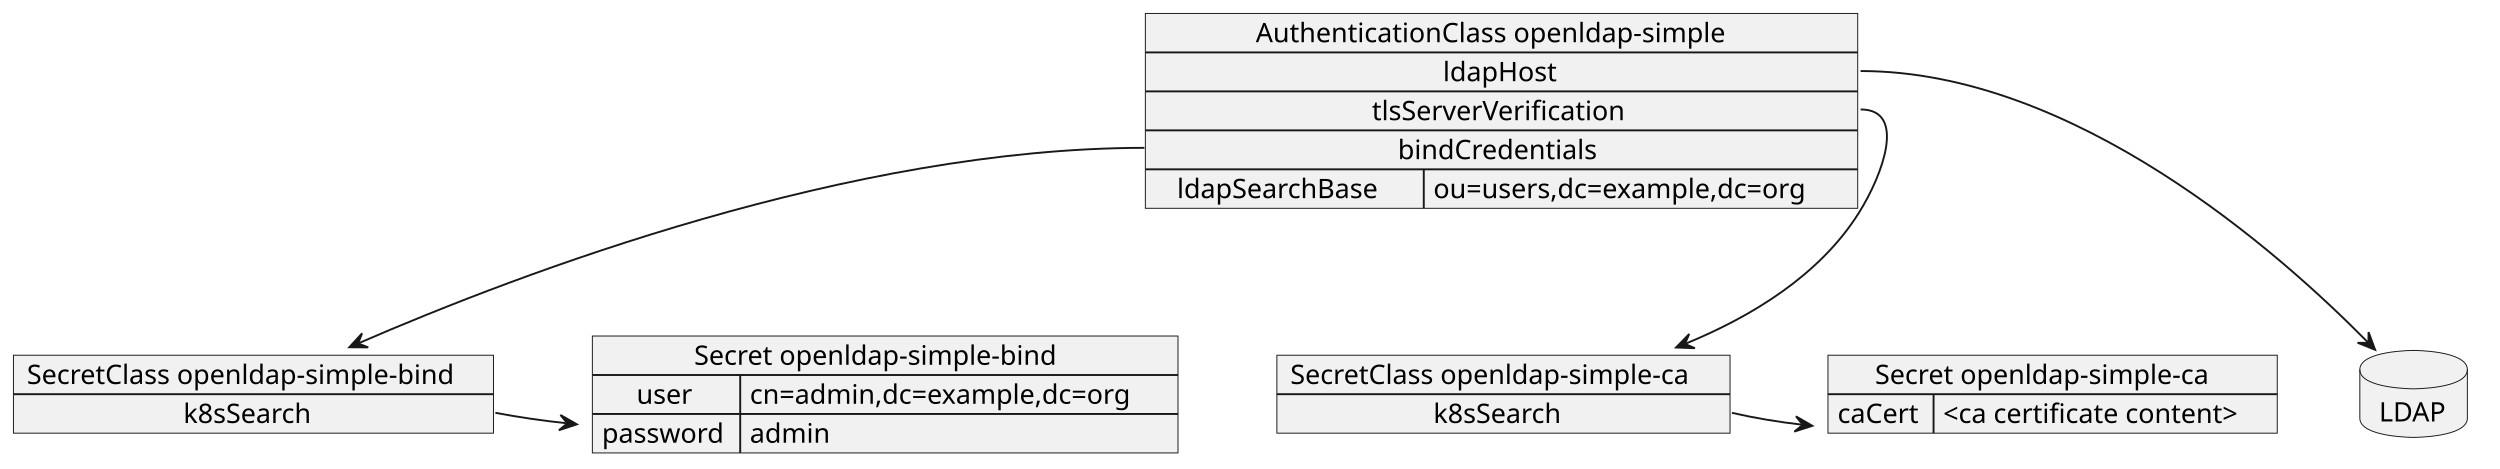
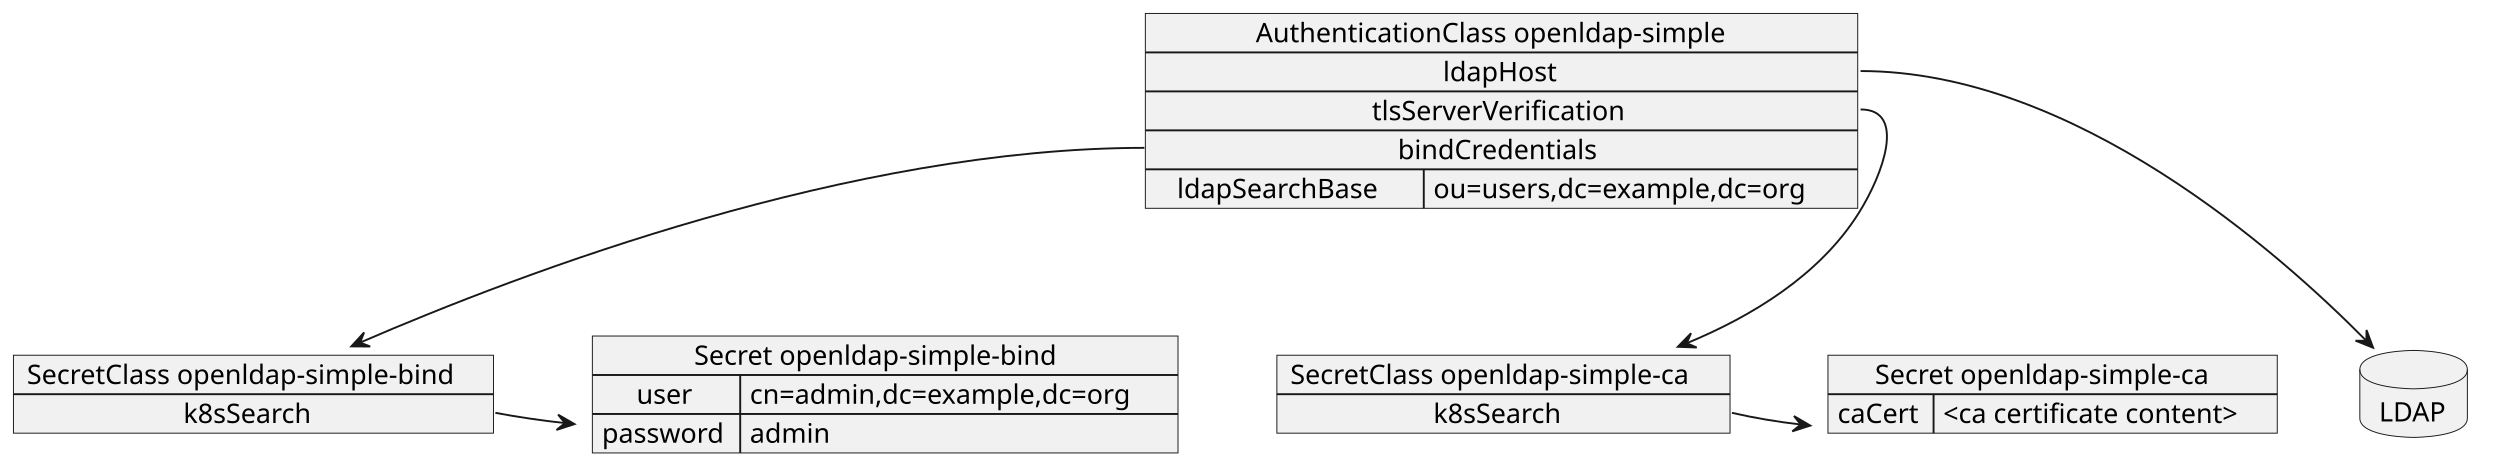
<svg xmlns="http://www.w3.org/2000/svg" contentStyleType="text/css" height="244px" preserveAspectRatio="none" style="width:1302px;height:244px;background:#FFFFFF;" version="1.1" viewBox="0 0 1302 244" width="1302px" zoomAndPan="magnify">
  <defs />
  <g>
    <g id="elem_LDAP">
      <path d="M1229,192.5 C1229,182.5 1257,182.5 1257,182.5 C1257,182.5 1285,182.5 1285,192.5 L1285,217.797 C1285,227.797 1257,227.797 1257,227.797 C1257,227.797 1229,227.797 1229,217.797 L1229,192.5 " fill="#F1F1F1" style="stroke:#181818;stroke-width:0.5;" />
      <path d="M1229,192.5 C1229,202.5 1257,202.5 1257,202.5 C1257,202.5 1285,202.5 1285,192.5 " fill="none" style="stroke:#181818;stroke-width:0.5;" />
      <text fill="#000000" font-family="sans-serif" font-size="14" lengthAdjust="spacing" textLength="36" x="1239" y="219.495">LDAP</text>
    </g>
    <g id="elem_secret_openldap_simple_bind">
      <rect fill="#F1F1F1" height="60.891" style="stroke:#181818;stroke-width:0.5;" width="305" x="308.5" y="175" />
      <text fill="#000000" font-family="sans-serif" font-size="14" lengthAdjust="spacing" textLength="199" x="361.5" y="189.995">Secret openldap-simple-bind</text>
      <line style="stroke:#181818;stroke-width:1.0;" x1="308.5" x2="613.5" y1="195.297" y2="195.297" />
      <text fill="#000000" font-family="sans-serif" font-size="14" lengthAdjust="spacing" textLength="31" x="331.5" y="210.292">user</text>
      <text fill="#000000" font-family="sans-serif" font-size="14" lengthAdjust="spacing" textLength="218" x="390.5" y="210.292">cn=admin,dc=example,dc=org</text>
      <line style="stroke:#181818;stroke-width:1.0;" x1="385.5" x2="385.5" y1="195.297" y2="215.594" />
      <line style="stroke:#181818;stroke-width:1.0;" x1="308.5" x2="613.5" y1="215.594" y2="215.594" />
      <text fill="#000000" font-family="sans-serif" font-size="14" lengthAdjust="spacing" textLength="67" x="313.5" y="230.589">password</text>
      <text fill="#000000" font-family="sans-serif" font-size="14" lengthAdjust="spacing" textLength="42" x="390.5" y="230.589">admin</text>
      <line style="stroke:#181818;stroke-width:1.0;" x1="385.5" x2="385.5" y1="215.594" y2="235.891" />
    </g>
    <g id="elem_secret_openldap_simple_ca">
      <rect fill="#F1F1F1" height="40.594" style="stroke:#181818;stroke-width:0.5;" width="234" x="952" y="185" />
      <text fill="#000000" font-family="sans-serif" font-size="14" lengthAdjust="spacing" textLength="185" x="976.5" y="199.995">Secret openldap-simple-ca</text>
      <line style="stroke:#181818;stroke-width:1.0;" x1="952" x2="1186" y1="205.297" y2="205.297" />
      <text fill="#000000" font-family="sans-serif" font-size="14" lengthAdjust="spacing" textLength="45" x="957" y="220.292">caCert</text>
      <text fill="#000000" font-family="sans-serif" font-size="14" lengthAdjust="spacing" textLength="169" x="1012" y="220.292">&lt;ca certificate content&gt;</text>
      <line style="stroke:#181818;stroke-width:1.0;" x1="1007" x2="1007" y1="205.297" y2="225.594" />
    </g>
    <g id="elem_secret_class_openldap_simple_bind">
      <rect fill="#F1F1F1" height="40.594" style="stroke:#181818;stroke-width:0.5;" width="250" x="7" y="185" />
      <text fill="#000000" font-family="sans-serif" font-size="14" lengthAdjust="spacing" textLength="236" x="14" y="199.995">SecretClass openldap-simple-bind</text>
      <line style="stroke:#181818;stroke-width:1.0;" x1="7" x2="257" y1="205.297" y2="205.297" />
      <text fill="#000000" font-family="sans-serif" font-size="14" lengthAdjust="spacing" textLength="73" x="95.5" y="220.292">k8sSearch</text>
    </g>
    <g id="elem_secret_class_openldap_simple_ca">
      <rect fill="#F1F1F1" height="40.594" style="stroke:#181818;stroke-width:0.5;" width="236" x="665" y="185" />
      <text fill="#000000" font-family="sans-serif" font-size="14" lengthAdjust="spacing" textLength="222" x="672" y="199.995">SecretClass openldap-simple-ca</text>
      <line style="stroke:#181818;stroke-width:1.0;" x1="665" x2="901" y1="205.297" y2="205.297" />
      <text fill="#000000" font-family="sans-serif" font-size="14" lengthAdjust="spacing" textLength="73" x="746.5" y="220.292">k8sSearch</text>
    </g>
    <g id="elem_authentication_class_openldap_simple">
      <rect fill="#F1F1F1" height="101.484" style="stroke:#181818;stroke-width:0.5;" width="371" x="596.5" y="7" />
      <text fill="#000000" font-family="sans-serif" font-size="14" lengthAdjust="spacing" textLength="256" x="654" y="21.995">AuthenticationClass openldap-simple</text>
      <line style="stroke:#181818;stroke-width:1.0;" x1="596.5" x2="967.5" y1="27.297" y2="27.297" />
      <text fill="#000000" font-family="sans-serif" font-size="14" lengthAdjust="spacing" textLength="61" x="751.5" y="42.292">ldapHost</text>
      <line style="stroke:#181818;stroke-width:1.0;" x1="596.5" x2="967.5" y1="47.594" y2="47.594" />
      <text fill="#000000" font-family="sans-serif" font-size="14" lengthAdjust="spacing" textLength="135" x="714.5" y="62.589">tlsServerVerification</text>
      <line style="stroke:#181818;stroke-width:1.0;" x1="596.5" x2="967.5" y1="67.891" y2="67.891" />
      <text fill="#000000" font-family="sans-serif" font-size="14" lengthAdjust="spacing" textLength="108" x="728" y="82.886">bindCredentials</text>
      <line style="stroke:#181818;stroke-width:1.0;" x1="596.5" x2="967.5" y1="88.188" y2="88.188" />
      <text fill="#000000" font-family="sans-serif" font-size="14" lengthAdjust="spacing" textLength="112" x="613" y="103.183">ldapSearchBase</text>
      <text fill="#000000" font-family="sans-serif" font-size="14" lengthAdjust="spacing" textLength="216" x="746.5" y="103.183">ou=users,dc=example,dc=org</text>
      <line style="stroke:#181818;stroke-width:1.0;" x1="741.5" x2="741.5" y1="88.188" y2="108.484" />
    </g>
    <g id="link_secret_class_openldap_simple_bind_secret_openldap_simple_bind">
-       <path d="M258,215 C270.17,217.3 282.74,219.11 295.39,220.47 " fill="none" id="secret_class_openldap_simple_bind-to-secret_openldap_simple_bind" style="stroke:#181818;stroke-width:1.0;" />
-       <polygon fill="#181818" points="300.43,220.99,291.874,216.112,295.455,220.491,291.076,224.072,300.43,220.99" style="stroke:#181818;stroke-width:1.0;" />
+       <path d="M258,215 C269.81,217.23 282.01,219 294.28,220.35 " fill="none" id="secret_class_openldap_simple_bind-to-secret_openldap_simple_bind" style="stroke:#181818;stroke-width:1.0;" />
+       <polygon fill="#181818" points="299.2,220.86,290.659,215.955,294.226,220.345,289.836,223.913,299.2,220.86" style="stroke:#181818;stroke-width:1.0;" />
    </g>
    <g id="link_secret_class_openldap_simple_ca_secret_openldap_simple_ca">
-       <path d="M902,215 C913.87,217.73 926.22,219.77 938.57,221.19 " fill="none" id="secret_class_openldap_simple_ca-to-secret_openldap_simple_ca" style="stroke:#181818;stroke-width:1.0;" />
-       <polygon fill="#181818" points="943.86,221.76,935.333,216.831,938.888,221.231,934.487,224.786,943.86,221.76" style="stroke:#181818;stroke-width:1.0;" />
+       <path d="M902,215 C913.68,217.69 925.81,219.7 937.96,221.11 " fill="none" id="secret_class_openldap_simple_ca-to-secret_openldap_simple_ca" style="stroke:#181818;stroke-width:1.0;" />
+       <polygon fill="#181818" points="942.81,221.64,934.297,216.687,937.84,221.097,933.429,224.639,942.81,221.64" style="stroke:#181818;stroke-width:1.0;" />
    </g>
    <g id="link_authentication_class_openldap_simple_LDAP">
-       <path d="M969,37 C1080.31,37 1187.14,131.51 1233.23,178.33 " fill="none" id="authentication_class_openldap_simple-to-LDAP" style="stroke:#181818;stroke-width:1.0;" />
-       <polygon fill="#181818" points="1236.97,182.17,1233.546,172.935,1233.478,178.592,1227.821,178.523,1236.97,182.17" style="stroke:#181818;stroke-width:1.0;" />
+       <path d="M969,37 C1079.86,37 1186.28,130.75 1232.67,177.77 " fill="none" id="authentication_class_openldap_simple-to-LDAP" style="stroke:#181818;stroke-width:1.0;" />
+       <polygon fill="#181818" points="1235.91,181.09,1232.486,171.855,1232.418,177.512,1226.761,177.443,1235.91,181.09" style="stroke:#181818;stroke-width:1.0;" />
    </g>
    <g id="link_authentication_class_openldap_simple_secret_class_openldap_simple_ca">
-       <path d="M969,57 C993,57 980.79,90.68 968,111 C947.65,143.33 912.31,164.85 877.94,178.95 " fill="none" id="authentication_class_openldap_simple-to-secret_class_openldap_simple_ca" style="stroke:#181818;stroke-width:1.0;" />
-       <polygon fill="#181818" points="872.88,180.98,882.722,181.351,877.522,179.123,879.751,173.924,872.88,180.98" style="stroke:#181818;stroke-width:1.0;" />
+       <path d="M969,57 C993,57 980.79,90.68 968,111 C947.73,143.21 912.58,164.69 878.33,178.8 " fill="none" id="authentication_class_openldap_simple-to-secret_class_openldap_simple_ca" style="stroke:#181818;stroke-width:1.0;" />
+       <polygon fill="#181818" points="873.8,180.61,883.642,180.981,878.442,178.753,880.671,173.554,873.8,180.61" style="stroke:#181818;stroke-width:1.0;" />
    </g>
    <g id="link_authentication_class_openldap_simple_secret_class_openldap_simple_bind">
-       <path d="M596,77 C443.33,77 272.11,141.75 186.68,178.78 " fill="none" id="authentication_class_openldap_simple-to-secret_class_openldap_simple_bind" style="stroke:#181818;stroke-width:1.0;" />
-       <polygon fill="#181818" points="181.92,180.85,191.769,180.918,186.503,178.851,188.571,173.586,181.92,180.85" style="stroke:#181818;stroke-width:1.0;" />
+       <path d="M596,77 C443.74,77 273.02,141.41 187.36,178.49 " fill="none" id="authentication_class_openldap_simple-to-secret_class_openldap_simple_bind" style="stroke:#181818;stroke-width:1.0;" />
+       <polygon fill="#181818" points="182.97,180.4,192.819,180.469,187.553,178.401,189.62,173.136,182.97,180.4" style="stroke:#181818;stroke-width:1.0;" />
    </g>
  </g>
</svg>
